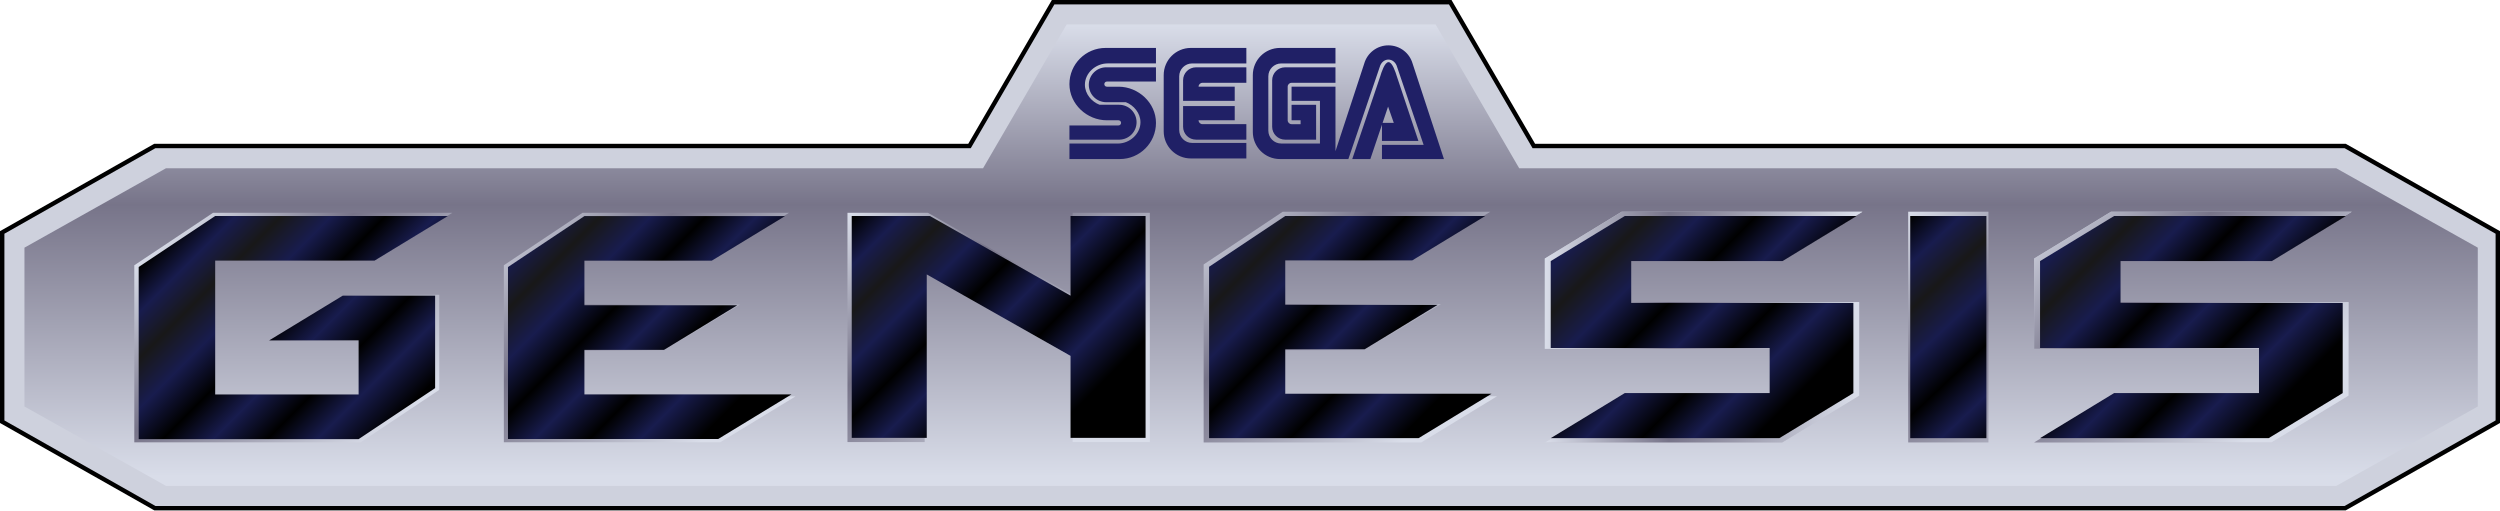
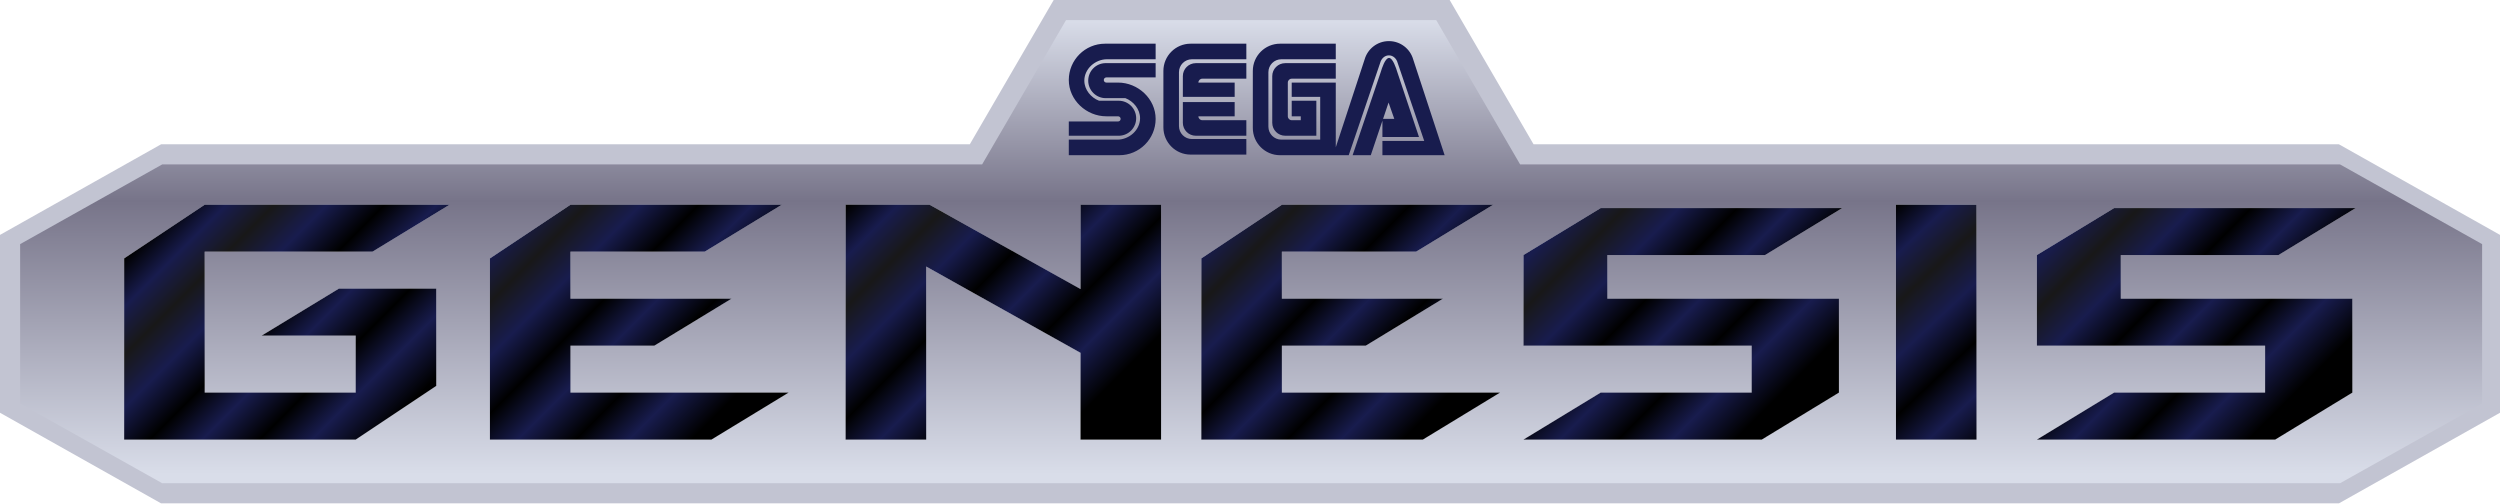
- <svg xmlns="http://www.w3.org/2000/svg" x="0px" y="0px" width="568.929px" height="116.145px" viewBox="-1 -1 568.929 116.145">
-   <polygon points="533.056,31.853 532.827,31.721 348.343,31.721 329.321,-1 238.374,-1 219.347,31.721 34.106,31.721 -1,51.605    -1,95.259 33.88,115.018 34.108,115.145 532.825,115.145 567.675,95.404 567.929,95.259 567.929,51.607  " />
-   <polygon fill="#CED1DD" points="0,52.188 0,94.677 34.37,114.145 532.56,114.145 566.929,94.677 566.929,52.19 532.56,32.72    347.767,32.72 328.744,0 238.948,0 219.923,32.72 34.37,32.72  " />
-   <linearGradient id="a" gradientUnits="userSpaceOnUse" x1="308.144" y1="1410.964" x2="308.144" y2="1515.981" gradientTransform="translate(-24.4248 -1406.4)">
-     <stop offset="0" stop-color="#D9DDE9" />
-     <stop offset="0.39" stop-color="#777489" />
-     <stop offset="0.98" stop-color="#D9DDE9" />
+ <svg xmlns="http://www.w3.org/2000/svg" version="1.1" width="745" height="150" viewBox="0 0 745 150" id="Layer_1" xml:space="preserve">
+   <defs id="defs167" />
+   <g transform="translate(-24.5,-231.5)" id="g3">
+     <path d="m 24.5,301.5 v 53 l 48,27 h 649 l 48,-27 v -53 l -48,-27 h -240 l -25,-43 h -118 l -25,43 h -241 l -48,27 z m 252,-9 h 25 l 45,25.14 V 292.5 h 24 v 70 h -24 v -25.86 l -46,-25.709 V 362.5 h -24 v -70 z m 313,70 v -70 h 24 v 70 h -24 z m -207,0 v -54 l 24,-16 h 63 l -23,14 h -40 v 14 h 48 l -23,14 h -25 v 14 h 65 l -23,14 h -66 z m -212,0 v -54 l 24,-16 h 63 l -23,14 h -40 v 14 h 48 l -23,14 h -25 v 14 h 65 l -23,14 h -66 z m -16,-45 v 29 l -24,16 h -69 v -54 l 24,-16 h 73 l -23,14 h -50 v 42 h 45 v -17 h -28 l 23,-14 h 29 z m 418,31 -23,14 h -71 l 23,-14 h 45 v -14 h -68 v -27 l 23,-14 h 72 l -23,14 h -47 v 13 h 69 v 28 z m 153,0 -23,14 h -71 l 23,-14 h 45 v -14 h -68 v -27 l 23,-14 h 72 l -23,14 h -47 v 13 h 69 v 28 z" id="path5" style="fill:#c2c4d2" />
+     <linearGradient x1="397.335" y1="237.5" x2="397.335" y2="375.5" id="SVGID_1_" gradientUnits="userSpaceOnUse">
+       <stop id="stop8" style="stop-color:#d9dde9;stop-opacity:1" offset="0" />
+       <stop id="stop10" style="stop-color:#777489;stop-opacity:1" offset="0.39" />
+       <stop id="stop12" style="stop-color:#d9dde9;stop-opacity:1" offset="0.98" />
+     </linearGradient>
+     <path d="m 477.5,280.5 -25,-43 h -0.33 -109.67 -0.33 l -25,43 H 72.83 L 30.5,304.25 v 47.5 l 42.33,23.75 h 649.01 l 42.33,-23.75 v -47.5 L 721.84,280.5 H 477.5 z m -201,12 h 25 l 45,25.14 V 292.5 h 24 v 70 h -24 v -25.86 l -46,-25.709 V 362.5 h -24 v -70 z m 313,70 v -70 h 24 v 70 h -24 z m -207,0 v -54 l 24,-16 h 63 l -23,14 h -40 v 14 h 48 l -23,14 h -25 v 14 h 65 l -23,14 h -66 z m -212,0 v -54 l 24,-16 h 63 l -23,14 h -40 v 14 h 48 l -23,14 h -25 v 14 h 65 l -23,14 h -66 z m -16,-45 v 29 l -24,16 h -69 v -54 l 24,-16 h 73 l -23,14 h -50 v 42 h 45 v -17 h -28 l 23,-14 h 29 z m 418,31 -23,14 h -71 l 23,-14 h 45 v -14 h -68 v -27 l 23,-14 h 72 l -23,14 h -47 v 13 h 69 v 28 z m 153,0 -23,14 h -71 l 23,-14 h 45 v -14 h -68 v -27 l 23,-14 h 72 l -23,14 h -47 v 13 h 69 v 28 z" id="path14" style="fill:url(#SVGID_1_)" />
+     <path d="m 431.16,249.2 -9.37,28.55 h 4.63 l 9.391,-27.57 c 0.34,-1.26 1.369,-2.18 2.579,-2.18 1.221,0 2.25,0.92 2.591,2.18 l 7.939,23.32 h -12.46 v 4.25 H 455 l -9.37,-28.55 c -0.899,-3.15 -3.8,-5.45 -7.24,-5.45 -3.43,0 -6.329,2.3 -7.23,5.45 z m 5.49,17.73 1.64,-4.87 1.71,4.87 h -3.35 z m -0.68,-13.98 -8.39,24.8 h 5.41 l 3.47,-10.28 v 4.86 h 10.9 l -6.471,-19.38 c -0.329,-1.08 -1.31,-4.18 -2.46,-4.18 -1.159,0 -2.139,3.1 -2.459,4.18 z m -29.63,-3.79 h 16.221 v -4.64 h -16.61 c -4.48,0 -8.11,3.64 -8.11,8.12 v 17 c 0,4.48 3.63,8.11 8.11,8.11 h 16.61 V 256.11 H 409.43 v 4.25 h 8.49 v 12.75 h -11.58 c -2.14,0 -3.859,-1.73 -3.859,-3.86 v -16.23 c -10e-4,-2.13 1.719,-3.86 3.859,-3.86 z m 3.09,12.36 v 4.64 h 2.7 v 1.16 h -2.7 c -0.64,0 -1.16,-0.52 -1.16,-1.16 v -10.05 c 0,-0.64 0.521,-1.16 1.16,-1.16 h 13.131 v -4.63 H 407.5 c -2.14,0 -3.87,1.73 -3.87,3.86 v 13.91 c 0,2.13 1.73,3.86 3.87,3.86 h 9.27 v -10.43 h -7.34 z m -29.74,-12.36 h 16.22 v -4.64 H 379.3 c -4.48,0 -8.11,3.64 -8.11,8.12 v 16.81 c 0,4.48 3.63,8.12 8.11,8.12 h 16.61 v -4.64 h -16.22 c -2.13,0 -3.86,-1.73 -3.86,-3.86 v -16.05 c 0,-2.13 1.73,-3.86 3.86,-3.86 z m 12.74,11.2 v -4.25 h -10.81 c 0,-0.64 0.52,-1.16 1.16,-1.16 h 13.13 v -4.63 h -15.06 c -2.13,0 -3.86,1.73 -3.86,3.86 v 6.18 h 15.44 z m 0,1.55 v 4.25 h -10.81 c 0,0.64 0.52,1.16 1.16,1.16 h 13.13 v 4.63 h -15.06 c -2.13,0 -3.86,-1.73 -3.86,-3.86 v -6.18 h 15.44 z m -39.69,5.79 H 343 v 4.25 h 14.87 0.19 c 2.79,-0.1 5.02,-2.4 5.02,-5.21 0,-2.88 -2.33,-5.22 -5.21,-5.22 h -5.86 c -2.37,-0.9 -4.38,-3.25 -4.38,-5.99 0,-3.52 3.24,-6.37 6.76,-6.37 h 14.49 v -4.64 h -15.07 c -5.97,0 -10.81,4.85 -10.81,10.82 0,5.98 5.23,10.82 11.2,10.82 v -0.05 l 0.03,0.05 h 3.45 c 0.42,0 0.77,0.34 0.77,0.77 0,0.43 -0.35,0.77 -0.77,0.77 h -4.94 z m 6.39,-13.13 h 9.75 v -4.25 h -14.87 -0.2 c -2.79,0.1 -5.02,2.4 -5.02,5.21 0,2.89 2.34,5.22 5.22,5.22 h 5.86 c 2.37,0.91 4.37,3.25 4.37,5.99 0,3.52 -3.24,6.37 -6.76,6.37 H 343 v 4.64 h 15.06 c 5.97,0 10.82,-4.84 10.82,-10.82 0,-5.97 -5.23,-10.82 -11.2,-10.82 v 0.06 l -0.04,-0.06 h -3.44 c -0.43,0 -0.77,-0.34 -0.77,-0.77 0,-0.42 0.34,-0.77 0.77,-0.77 h 4.93 z" id="path16" style="fill:#181c4e" />
+   </g>
+   <linearGradient x1="282.977" y1="286.977" x2="350.093" y2="354.093" id="SVGID_2_" gradientUnits="userSpaceOnUse">
+     <stop id="stop19" style="stop-color:#000000;stop-opacity:1" offset="0" />
+     <stop id="stop21" style="stop-color:#181c4e;stop-opacity:1" offset="0.11" />
+     <stop id="stop23" style="stop-color:#181818;stop-opacity:1" offset="0.22" />
+     <stop id="stop25" style="stop-color:#181c4e;stop-opacity:1" offset="0.34" />
+     <stop id="stop27" style="stop-color:#000000;stop-opacity:1" offset="0.47" />
+     <stop id="stop29" style="stop-color:#181c4e;stop-opacity:1" offset="0.59" />
+     <stop id="stop31" style="stop-color:#000000;stop-opacity:1" offset="0.72" />
+     <stop id="stop33" style="stop-color:#181c4e;stop-opacity:1" offset="0.84" />
+     <stop id="stop35" style="stop-color:#000000;stop-opacity:1" offset="0.98" />
  </linearGradient>
-   <path fill="url(#a)" d="M344.724 37.286L325.701 4.564h-83.96l-19.025 32.723H36.777L4.565 55.36v36.148l32.212 18.072h493.885l32.211-18.072V55.36l-32.211-18.072-185.938-.002z" />
-   <path fill="#202066" d="M309.46 13.469l-7.131 21.726h3.521l7.146-20.979c.26-.959 1.043-1.659 1.963-1.659.931 0 1.713.7 1.974 1.659l6.041 17.746h-9.479v3.232H327.6l-7.132-21.726c-.684-2.396-2.893-4.146-5.51-4.146-2.607-.001-4.812 1.749-5.498 4.147zm4.178 13.492l1.248-3.706 1.301 3.706h-2.549zm-.517-10.638l-6.387 18.872h4.117l2.643-7.822v3.697h8.295l-4.926-14.747c-.25-.821-.996-3.182-1.873-3.182-.881 0-1.627 2.36-1.869 3.182zm-22.549-2.885h12.344v-3.53h-12.639c-3.408 0-6.172 2.771-6.172 6.18v12.936c0 3.409 2.764 6.172 6.172 6.172h12.639v-16.47h-9.992v3.234h6.461v9.702h-8.813c-1.627 0-2.936-1.315-2.936-2.938v-12.35c-.002-1.619 1.309-2.936 2.936-2.936zm2.351 9.406v3.531h2.055v.882h-2.055c-.486 0-.883-.396-.883-.882v-7.648c0-.486.396-.883.883-.883h9.992V14.32h-11.461c-1.627 0-2.945 1.316-2.945 2.938v10.585c0 1.622 1.318 2.938 2.945 2.938h7.055v-7.938l-5.586.001zm-22.631-9.406h12.344v-3.53h-12.641c-3.408 0-6.17 2.771-6.17 6.18V28.88c0 3.408 2.762 6.179 6.17 6.179h12.641v-3.531h-12.344c-1.621 0-2.938-1.314-2.938-2.938V16.376c0-1.621 1.317-2.938 2.938-2.938zm9.695 8.523v-3.234h-8.227c0-.486.395-.883.883-.883h9.992V14.32h-11.461c-1.621 0-2.936 1.316-2.936 2.938v4.703h11.749zm0 1.179v3.234h-8.227c0 .485.395.882.883.882h9.992v3.522h-11.461c-1.621 0-2.936-1.314-2.936-2.938v-4.703l11.749.003zm-30.203 4.407h-7.412v3.233h11.459c2.123-.076 3.82-1.827 3.82-3.966 0-2.189-1.773-3.972-3.965-3.972h-4.459c-1.803-.686-3.334-2.474-3.334-4.559 0-2.679 2.467-4.848 5.145-4.848h11.027V9.907h-11.469c-4.541 0-8.225 3.69-8.225 8.233 0 4.55 3.979 8.234 8.521 8.234v-.038l.023.038h2.625c.32 0 .586.259.586.586 0 .326-.268.586-.586.586h-3.756v.001zm4.862-9.993h7.42V14.32h-11.468c-2.123.076-3.818 1.827-3.818 3.966 0 2.198 1.779 3.973 3.973 3.973h4.459c1.803.692 3.326 2.473 3.326 4.558 0 2.68-2.465 4.849-5.146 4.849h-11.018v3.53h11.459c4.545 0 8.234-3.683 8.234-8.232 0-4.543-3.979-8.234-8.523-8.234v.046l-.029-.045h-2.619c-.328 0-.586-.259-.586-.586 0-.319.258-.586.586-.586l3.75-.005z" />
-   <linearGradient id="b" gradientUnits="userSpaceOnUse" x1="220.795" y1="1450.026" x2="270.307" y2="1499.537" gradientTransform="translate(-24.4248 -1406.4)">
-     <stop offset="0" stop-color="#D9DDE9" />
-     <stop offset="0.39" stop-color="#777489" />
-     <stop offset="0.98" stop-color="#D9DDE9" />
+   <polygon points="370.5,292.5 370.5,362.5 346.5,362.5 346.5,336.64 300.5,310.931 300.5,362.5 276.5,362.5 276.5,292.5 301.5,292.5 346.5,317.64 346.5,292.5 " transform="translate(-24.5,-231.5)" id="polygon37" style="fill:url(#SVGID_2_)" />
+   <linearGradient x1="578.519" y1="303.054" x2="645.267" y2="374.058" id="SVGID_3_" gradientUnits="userSpaceOnUse" gradientTransform="translate(-24.5,-231.5)">
+     <stop id="stop40" style="stop-color:#000000;stop-opacity:1" offset="0" />
+     <stop id="stop42" style="stop-color:#181c4e;stop-opacity:1" offset="0.11" />
+     <stop id="stop44" style="stop-color:#181818;stop-opacity:1" offset="0.22" />
+     <stop id="stop46" style="stop-color:#181c4e;stop-opacity:1" offset="0.34" />
+     <stop id="stop48" style="stop-color:#000000;stop-opacity:1" offset="0.47" />
+     <stop id="stop50" style="stop-color:#181c4e;stop-opacity:1" offset="0.59" />
+     <stop id="stop52" style="stop-color:#000000;stop-opacity:1" offset="0.72" />
+     <stop id="stop54" style="stop-color:#181c4e;stop-opacity:1" offset="0.84" />
+     <stop id="stop56" style="stop-color:#000000;stop-opacity:1" offset="0.98" />
  </linearGradient>
-   <polygon fill="url(#b)" points="260.669,47.433 260.669,99.606 243.101,99.606 243.101,80.333     209.429,61.171 209.429,99.606 191.86,99.606 191.86,47.433 210.161,47.433 243.101,66.173 243.101,47.433   " />
-   <linearGradient id="c" gradientUnits="userSpaceOnUse" x1="221.69" y1="1450.804" x2="269.721" y2="1498.835" gradientTransform="translate(-24.4248 -1406.4)">
-     <stop offset="0" stop-color="#000000" />
-     <stop offset="0.11" stop-color="#181C4E" />
-     <stop offset="0.22" stop-color="#181818" />
-     <stop offset="0.34" stop-color="#181C4E" />
-     <stop offset="0.47" stop-color="#000000" />
-     <stop offset="0.59" stop-color="#181C4E" />
-     <stop offset="0.72" stop-color="#000000" />
-     <stop offset="0.84" stop-color="#181C4E" />
-     <stop offset="0.98" stop-color="#000000" />
+   <rect width="24" height="70" x="565" y="61" id="rect58" style="fill:url(#SVGID_3_)" />
+   <linearGradient x1="386.714" y1="288.214" x2="453.117" y2="354.617" id="SVGID_4_" gradientUnits="userSpaceOnUse">
+     <stop id="stop61" style="stop-color:#000000;stop-opacity:1" offset="0" />
+     <stop id="stop63" style="stop-color:#181c4e;stop-opacity:1" offset="0.11" />
+     <stop id="stop65" style="stop-color:#181818;stop-opacity:1" offset="0.22" />
+     <stop id="stop67" style="stop-color:#181c4e;stop-opacity:1" offset="0.34" />
+     <stop id="stop69" style="stop-color:#000000;stop-opacity:1" offset="0.47" />
+     <stop id="stop71" style="stop-color:#181c4e;stop-opacity:1" offset="0.59" />
+     <stop id="stop73" style="stop-color:#000000;stop-opacity:1" offset="0.72" />
+     <stop id="stop75" style="stop-color:#181c4e;stop-opacity:1" offset="0.84" />
+     <stop id="stop77" style="stop-color:#000000;stop-opacity:1" offset="0.98" />
  </linearGradient>
-   <polygon fill="url(#c)" points="259.698,48.156 259.698,98.649 242.626,98.649 242.626,79.995     209.903,61.45 209.903,98.649 192.83,98.649 192.83,48.156 210.614,48.156 242.626,66.29 242.626,48.156   " />
-   <linearGradient id="d" gradientUnits="userSpaceOnUse" x1="449.509" y1="1461.434" x2="499.751" y2="1514.88" gradientTransform="translate(-24.4248 -1406.4)">
-     <stop offset="0" stop-color="#D9DDE9" />
-     <stop offset="0.39" stop-color="#777489" />
-     <stop offset="0.98" stop-color="#D9DDE9" />
+   <polygon points="446.5,306.5 406.5,306.5 406.5,320.5 454.5,320.5 431.5,334.5 406.5,334.5 406.5,348.5 471.5,348.5 448.5,362.5 382.5,362.5 382.5,308.5 406.5,292.5 469.5,292.5 " transform="translate(-24.5,-231.5)" id="polygon79" style="fill:url(#SVGID_4_)" />
+   <linearGradient x1="174.714" y1="288.214" x2="241.117" y2="354.617" id="SVGID_5_" gradientUnits="userSpaceOnUse">
+     <stop id="stop82" style="stop-color:#000000;stop-opacity:1" offset="0" />
+     <stop id="stop84" style="stop-color:#181c4e;stop-opacity:1" offset="0.11" />
+     <stop id="stop86" style="stop-color:#181818;stop-opacity:1" offset="0.22" />
+     <stop id="stop88" style="stop-color:#181c4e;stop-opacity:1" offset="0.34" />
+     <stop id="stop90" style="stop-color:#000000;stop-opacity:1" offset="0.47" />
+     <stop id="stop92" style="stop-color:#181c4e;stop-opacity:1" offset="0.59" />
+     <stop id="stop94" style="stop-color:#000000;stop-opacity:1" offset="0.72" />
+     <stop id="stop96" style="stop-color:#181c4e;stop-opacity:1" offset="0.84" />
+     <stop id="stop98" style="stop-color:#000000;stop-opacity:1" offset="0.98" />
  </linearGradient>
-   <rect x="433.251" y="47.179" fill="url(#d)" width="18.262" height="52.509" />
-   <linearGradient id="e" gradientUnits="userSpaceOnUse" x1="450.21" y1="1462.18" x2="498.416" y2="1513.46" gradientTransform="translate(-24.4248 -1406.4)">
-     <stop offset="0" stop-color="#000000" />
-     <stop offset="0.11" stop-color="#181C4E" />
-     <stop offset="0.22" stop-color="#181818" />
-     <stop offset="0.34" stop-color="#181C4E" />
-     <stop offset="0.47" stop-color="#000000" />
-     <stop offset="0.59" stop-color="#181C4E" />
-     <stop offset="0.72" stop-color="#000000" />
-     <stop offset="0.84" stop-color="#181C4E" />
-     <stop offset="0.98" stop-color="#000000" />
+   <polygon points="234.5,306.5 194.5,306.5 194.5,320.5 242.5,320.5 219.5,334.5 194.5,334.5 194.5,348.5 259.5,348.5 236.5,362.5 170.5,362.5 170.5,308.5 194.5,292.5 257.5,292.5 " transform="translate(-24.5,-231.5)" id="polygon100" style="fill:url(#SVGID_5_)" />
+   <linearGradient x1="76.251" y1="293.75" x2="141.75" y2="359.25" id="SVGID_6_" gradientUnits="userSpaceOnUse">
+     <stop id="stop103" style="stop-color:#000000;stop-opacity:1" offset="0" />
+     <stop id="stop105" style="stop-color:#181c4e;stop-opacity:1" offset="0.11" />
+     <stop id="stop107" style="stop-color:#181818;stop-opacity:1" offset="0.22" />
+     <stop id="stop109" style="stop-color:#181c4e;stop-opacity:1" offset="0.34" />
+     <stop id="stop111" style="stop-color:#000000;stop-opacity:1" offset="0.47" />
+     <stop id="stop113" style="stop-color:#181c4e;stop-opacity:1" offset="0.59" />
+     <stop id="stop115" style="stop-color:#000000;stop-opacity:1" offset="0.72" />
+     <stop id="stop117" style="stop-color:#181c4e;stop-opacity:1" offset="0.84" />
+     <stop id="stop119" style="stop-color:#000000;stop-opacity:1" offset="0.98" />
  </linearGradient>
-   <rect x="433.716" y="48.156" fill="url(#e)" width="17.332" height="50.559" />
-   <g>
-     <linearGradient id="f" gradientUnits="userSpaceOnUse" x1="300.5" y1="1450.364" x2="350.308" y2="1500.173" gradientTransform="translate(-24.4248 -1406.4)">
-       <stop offset="0" stop-color="#D9DDE9" />
-       <stop offset="0.39" stop-color="#777489" />
-       <stop offset="0.98" stop-color="#D9DDE9" />
-     </linearGradient>
-     <polygon fill="url(#f)" points="320.921,57.68 290.917,57.68 290.917,68.182 326.921,68.182     309.669,78.684 290.917,78.684 290.917,89.186 339.673,89.186 322.421,99.688 272.915,99.688 272.915,59.182 290.917,47.179     338.173,47.179   " />
-     <linearGradient id="g" gradientUnits="userSpaceOnUse" x1="301.62" y1="1451.46" x2="349.578" y2="1499.419" gradientTransform="translate(-24.4248 -1406.4)">
-       <stop offset="0" stop-color="#000000" />
-       <stop offset="0.11" stop-color="#181C4E" />
-       <stop offset="0.22" stop-color="#181818" />
-       <stop offset="0.34" stop-color="#181C4E" />
-       <stop offset="0.47" stop-color="#000000" />
-       <stop offset="0.59" stop-color="#181C4E" />
-       <stop offset="0.72" stop-color="#000000" />
-       <stop offset="0.84" stop-color="#181C4E" />
-       <stop offset="0.98" stop-color="#000000" />
-     </linearGradient>
-     <polygon fill="url(#g)" points="320.378,58.266 291.488,58.266 291.488,68.378 326.156,68.378     309.544,78.49 291.488,78.49 291.488,88.6 338.433,88.6 321.824,98.714 274.153,98.714 274.153,59.712 291.488,48.156     336.99,48.156   " />
-   </g>
-   <g>
-     <linearGradient id="h" gradientUnits="userSpaceOnUse" x1="141.228" y1="1450.637" x2="190.761" y2="1500.169" gradientTransform="translate(-24.4248 -1406.4)">
-       <stop offset="0" stop-color="#D9DDE9" />
-       <stop offset="0.39" stop-color="#777489" />
-       <stop offset="0.98" stop-color="#D9DDE9" />
-     </linearGradient>
-     <polygon fill="url(#h)" points="161.399,57.878 131.563,57.878 131.563,68.317 167.366,68.317     150.21,78.762 131.563,78.762 131.563,89.204 180.047,89.204 162.89,99.647 113.66,99.647 113.66,59.368 131.563,47.433     178.555,47.433   " />
-     <linearGradient id="i" gradientUnits="userSpaceOnUse" x1="142.081" y1="1451.468" x2="190.206" y2="1499.594" gradientTransform="translate(-24.4248 -1406.4)">
-       <stop offset="0" stop-color="#000000" />
-       <stop offset="0.11" stop-color="#181C4E" />
-       <stop offset="0.22" stop-color="#181818" />
-       <stop offset="0.34" stop-color="#181C4E" />
-       <stop offset="0.47" stop-color="#000000" />
-       <stop offset="0.59" stop-color="#181C4E" />
-       <stop offset="0.72" stop-color="#000000" />
-       <stop offset="0.84" stop-color="#181C4E" />
-       <stop offset="0.98" stop-color="#000000" />
-     </linearGradient>
-     <polygon fill="url(#i)" points="160.984,58.319 131.996,58.319 131.996,68.468 166.783,68.468     150.113,78.615 131.996,78.615 131.996,88.76 179.104,88.76 162.436,98.905 114.601,98.905 114.601,59.768 131.996,48.174     177.654,48.174   " />
-   </g>
-   <g>
-     <linearGradient id="j" gradientUnits="userSpaceOnUse" x1="64.992" y1="1454.767" x2="113.868" y2="1503.642" gradientTransform="translate(-24.4248 -1406.4)">
-       <stop offset="0" stop-color="#D9DDE9" />
-       <stop offset="0.39" stop-color="#777489" />
-       <stop offset="0.98" stop-color="#D9DDE9" />
-     </linearGradient>
-     <polygon fill="url(#j)" points="29.562,59.372 47.47,47.433 101.942,47.433 84.779,57.882     47.47,57.882 47.47,89.219 81.048,89.219 81.048,76.534 60.155,76.534 77.317,66.089 98.958,66.089 98.958,87.727 81.048,99.667     29.562,99.667   " />
-     <linearGradient id="k" gradientUnits="userSpaceOnUse" x1="65.687" y1="1455.464" x2="113.198" y2="1502.976" gradientTransform="translate(-24.4248 -1406.4)">
-       <stop offset="0" stop-color="#000000" />
-       <stop offset="0.11" stop-color="#181C4E" />
-       <stop offset="0.22" stop-color="#181818" />
-       <stop offset="0.34" stop-color="#181C4E" />
-       <stop offset="0.47" stop-color="#000000" />
-       <stop offset="0.59" stop-color="#181C4E" />
-       <stop offset="0.72" stop-color="#000000" />
-       <stop offset="0.84" stop-color="#181C4E" />
-       <stop offset="0.98" stop-color="#000000" />
-     </linearGradient>
-     <polygon fill="url(#k)" points="30.563,59.76 47.971,48.156 100.922,48.156 84.238,58.311     47.971,58.311 47.971,88.776 80.611,88.776 80.611,76.444 60.302,76.444 76.985,66.29 98.021,66.29 98.021,87.325 80.611,98.93     30.563,98.93   " />
-   </g>
-   <g>
-     <polygon fill="#C2C4D2" points="422.089,89.034 404.587,99.688 350.558,99.688 368.06,89.034 402.304,89.034 402.304,78.382     350.558,78.382 350.558,57.835 368.06,47.179 422.851,47.179 405.349,57.835 369.582,57.835 369.582,67.725 422.089,67.725   " />
-     <linearGradient id="l" gradientUnits="userSpaceOnUse" x1="350.523" y1="-651.4" x2="422.816" y2="-651.4" gradientTransform="matrix(1 0 0 -1 .0352 -577.9663)">
-       <stop offset="0" stop-color="#D9DDE9" />
-       <stop offset="0.39" stop-color="#777489" />
-       <stop offset="0.98" stop-color="#D9DDE9" />
-     </linearGradient>
-     <polygon fill="url(#l)" points="402.304,89.034 402.304,78.382 350.558,78.382 350.558,57.835     368.06,47.179 422.851,47.179 405.349,57.835 369.582,57.835 369.582,67.725 422.089,67.725 422.089,89.034 404.587,99.688     350.558,99.688 368.06,89.034   " />
-     <linearGradient id="m" gradientUnits="userSpaceOnUse" x1="381.426" y1="1450.132" x2="430.443" y2="1499.149" gradientTransform="translate(-24.4248 -1406.4)">
-       <stop offset="0" stop-color="#000000" />
-       <stop offset="0.11" stop-color="#181C4E" />
-       <stop offset="0.22" stop-color="#181818" />
-       <stop offset="0.34" stop-color="#181C4E" />
-       <stop offset="0.47" stop-color="#000000" />
-       <stop offset="0.59" stop-color="#181C4E" />
-       <stop offset="0.72" stop-color="#000000" />
-       <stop offset="0.84" stop-color="#181C4E" />
-       <stop offset="0.98" stop-color="#000000" />
-     </linearGradient>
-     <polygon fill="url(#m)" points="401.724,88.454 401.724,78.198 351.902,78.198 351.902,58.413     368.753,48.156 421.507,48.156 404.656,58.413 370.218,58.413 370.218,67.938 420.775,67.938 420.775,88.454 403.923,98.714     351.902,98.714 368.753,88.454   " />
-   </g>
-   <g>
-     <polygon fill="#C2C4D2" points="533.447,89.034 515.945,99.688 461.914,99.688 479.417,89.034 513.662,89.034 513.662,78.382     461.914,78.382 461.914,57.835 479.417,47.179 534.207,47.179 516.705,57.835 480.939,57.835 480.939,67.725 533.447,67.725   " />
-     <linearGradient id="n" gradientUnits="userSpaceOnUse" x1="491.636" y1="1448.985" x2="542.546" y2="1499.895" gradientTransform="translate(-24.4248 -1406.4)">
-       <stop offset="0" stop-color="#D9DDE9" />
-       <stop offset="0.39" stop-color="#777489" />
-       <stop offset="0.98" stop-color="#D9DDE9" />
-     </linearGradient>
-     <polygon fill="url(#n)" points="513.662,89.034 513.662,78.382 461.914,78.382 461.914,57.835     479.417,47.179 534.207,47.179 516.705,57.835 480.939,57.835 480.939,67.725 533.447,67.725 533.447,89.034 515.945,99.688     461.914,99.688 479.417,89.034   " />
-     <linearGradient id="o" gradientUnits="userSpaceOnUse" x1="492.782" y1="1450.132" x2="541.799" y2="1499.149" gradientTransform="translate(-24.4248 -1406.4)">
-       <stop offset="0" stop-color="#000000" />
-       <stop offset="0.11" stop-color="#181C4E" />
-       <stop offset="0.22" stop-color="#181818" />
-       <stop offset="0.34" stop-color="#181C4E" />
-       <stop offset="0.47" stop-color="#000000" />
-       <stop offset="0.59" stop-color="#181C4E" />
-       <stop offset="0.72" stop-color="#000000" />
-       <stop offset="0.84" stop-color="#181C4E" />
-       <stop offset="0.98" stop-color="#000000" />
-     </linearGradient>
-     <polygon fill="url(#o)" points="513.082,88.454 513.082,78.198 463.257,78.198 463.257,58.413     480.111,48.156 532.865,48.156 516.011,58.413 481.576,58.413 481.576,67.938 532.132,67.938 532.132,88.454 515.279,98.714     463.257,98.714 480.111,88.454   " />
-   </g>
+   <polygon points="61.5,308.5 85.5,292.5 158.5,292.5 135.5,306.5 85.5,306.5 85.5,348.5 130.5,348.5 130.5,331.5 102.5,331.5 125.5,317.5 154.5,317.5 154.5,346.5 130.5,362.5 61.5,362.5 " transform="translate(-24.5,-231.5)" id="polygon121" style="fill:url(#SVGID_6_)" />
+   <linearGradient x1="485.459" y1="287.459" x2="552.359" y2="354.359" id="SVGID_7_" gradientUnits="userSpaceOnUse">
+     <stop id="stop124" style="stop-color:#000000;stop-opacity:1" offset="0" />
+     <stop id="stop126" style="stop-color:#181c4e;stop-opacity:1" offset="0.11" />
+     <stop id="stop128" style="stop-color:#181818;stop-opacity:1" offset="0.22" />
+     <stop id="stop130" style="stop-color:#181c4e;stop-opacity:1" offset="0.34" />
+     <stop id="stop132" style="stop-color:#000000;stop-opacity:1" offset="0.47" />
+     <stop id="stop134" style="stop-color:#181c4e;stop-opacity:1" offset="0.59" />
+     <stop id="stop136" style="stop-color:#000000;stop-opacity:1" offset="0.72" />
+     <stop id="stop138" style="stop-color:#181c4e;stop-opacity:1" offset="0.84" />
+     <stop id="stop140" style="stop-color:#000000;stop-opacity:1" offset="0.98" />
+   </linearGradient>
+   <polygon points="546.5,348.5 546.5,334.5 478.5,334.5 478.5,307.5 501.5,293.5 573.5,293.5 550.5,307.5 503.5,307.5 503.5,320.5 572.5,320.5 572.5,348.5 549.5,362.5 478.5,362.5 501.5,348.5 " transform="translate(-24.5,-231.5)" id="polygon142" style="fill:url(#SVGID_7_)" />
+   <linearGradient x1="638.46" y1="287.459" x2="705.36" y2="354.359" id="SVGID_8_" gradientUnits="userSpaceOnUse">
+     <stop id="stop145" style="stop-color:#000000;stop-opacity:1" offset="0" />
+     <stop id="stop147" style="stop-color:#181c4e;stop-opacity:1" offset="0.11" />
+     <stop id="stop149" style="stop-color:#181818;stop-opacity:1" offset="0.22" />
+     <stop id="stop151" style="stop-color:#181c4e;stop-opacity:1" offset="0.34" />
+     <stop id="stop153" style="stop-color:#000000;stop-opacity:1" offset="0.47" />
+     <stop id="stop155" style="stop-color:#181c4e;stop-opacity:1" offset="0.59" />
+     <stop id="stop157" style="stop-color:#000000;stop-opacity:1" offset="0.72" />
+     <stop id="stop159" style="stop-color:#181c4e;stop-opacity:1" offset="0.84" />
+     <stop id="stop161" style="stop-color:#000000;stop-opacity:1" offset="0.98" />
+   </linearGradient>
+   <polygon points="699.5,348.5 699.5,334.5 631.5,334.5 631.5,307.5 654.5,293.5 726.5,293.5 703.5,307.5 656.5,307.5 656.5,320.5 725.5,320.5 725.5,348.5 702.5,362.5 631.5,362.5 654.5,348.5 " transform="translate(-24.5,-231.5)" id="polygon163" style="fill:url(#SVGID_8_)" />
</svg>
